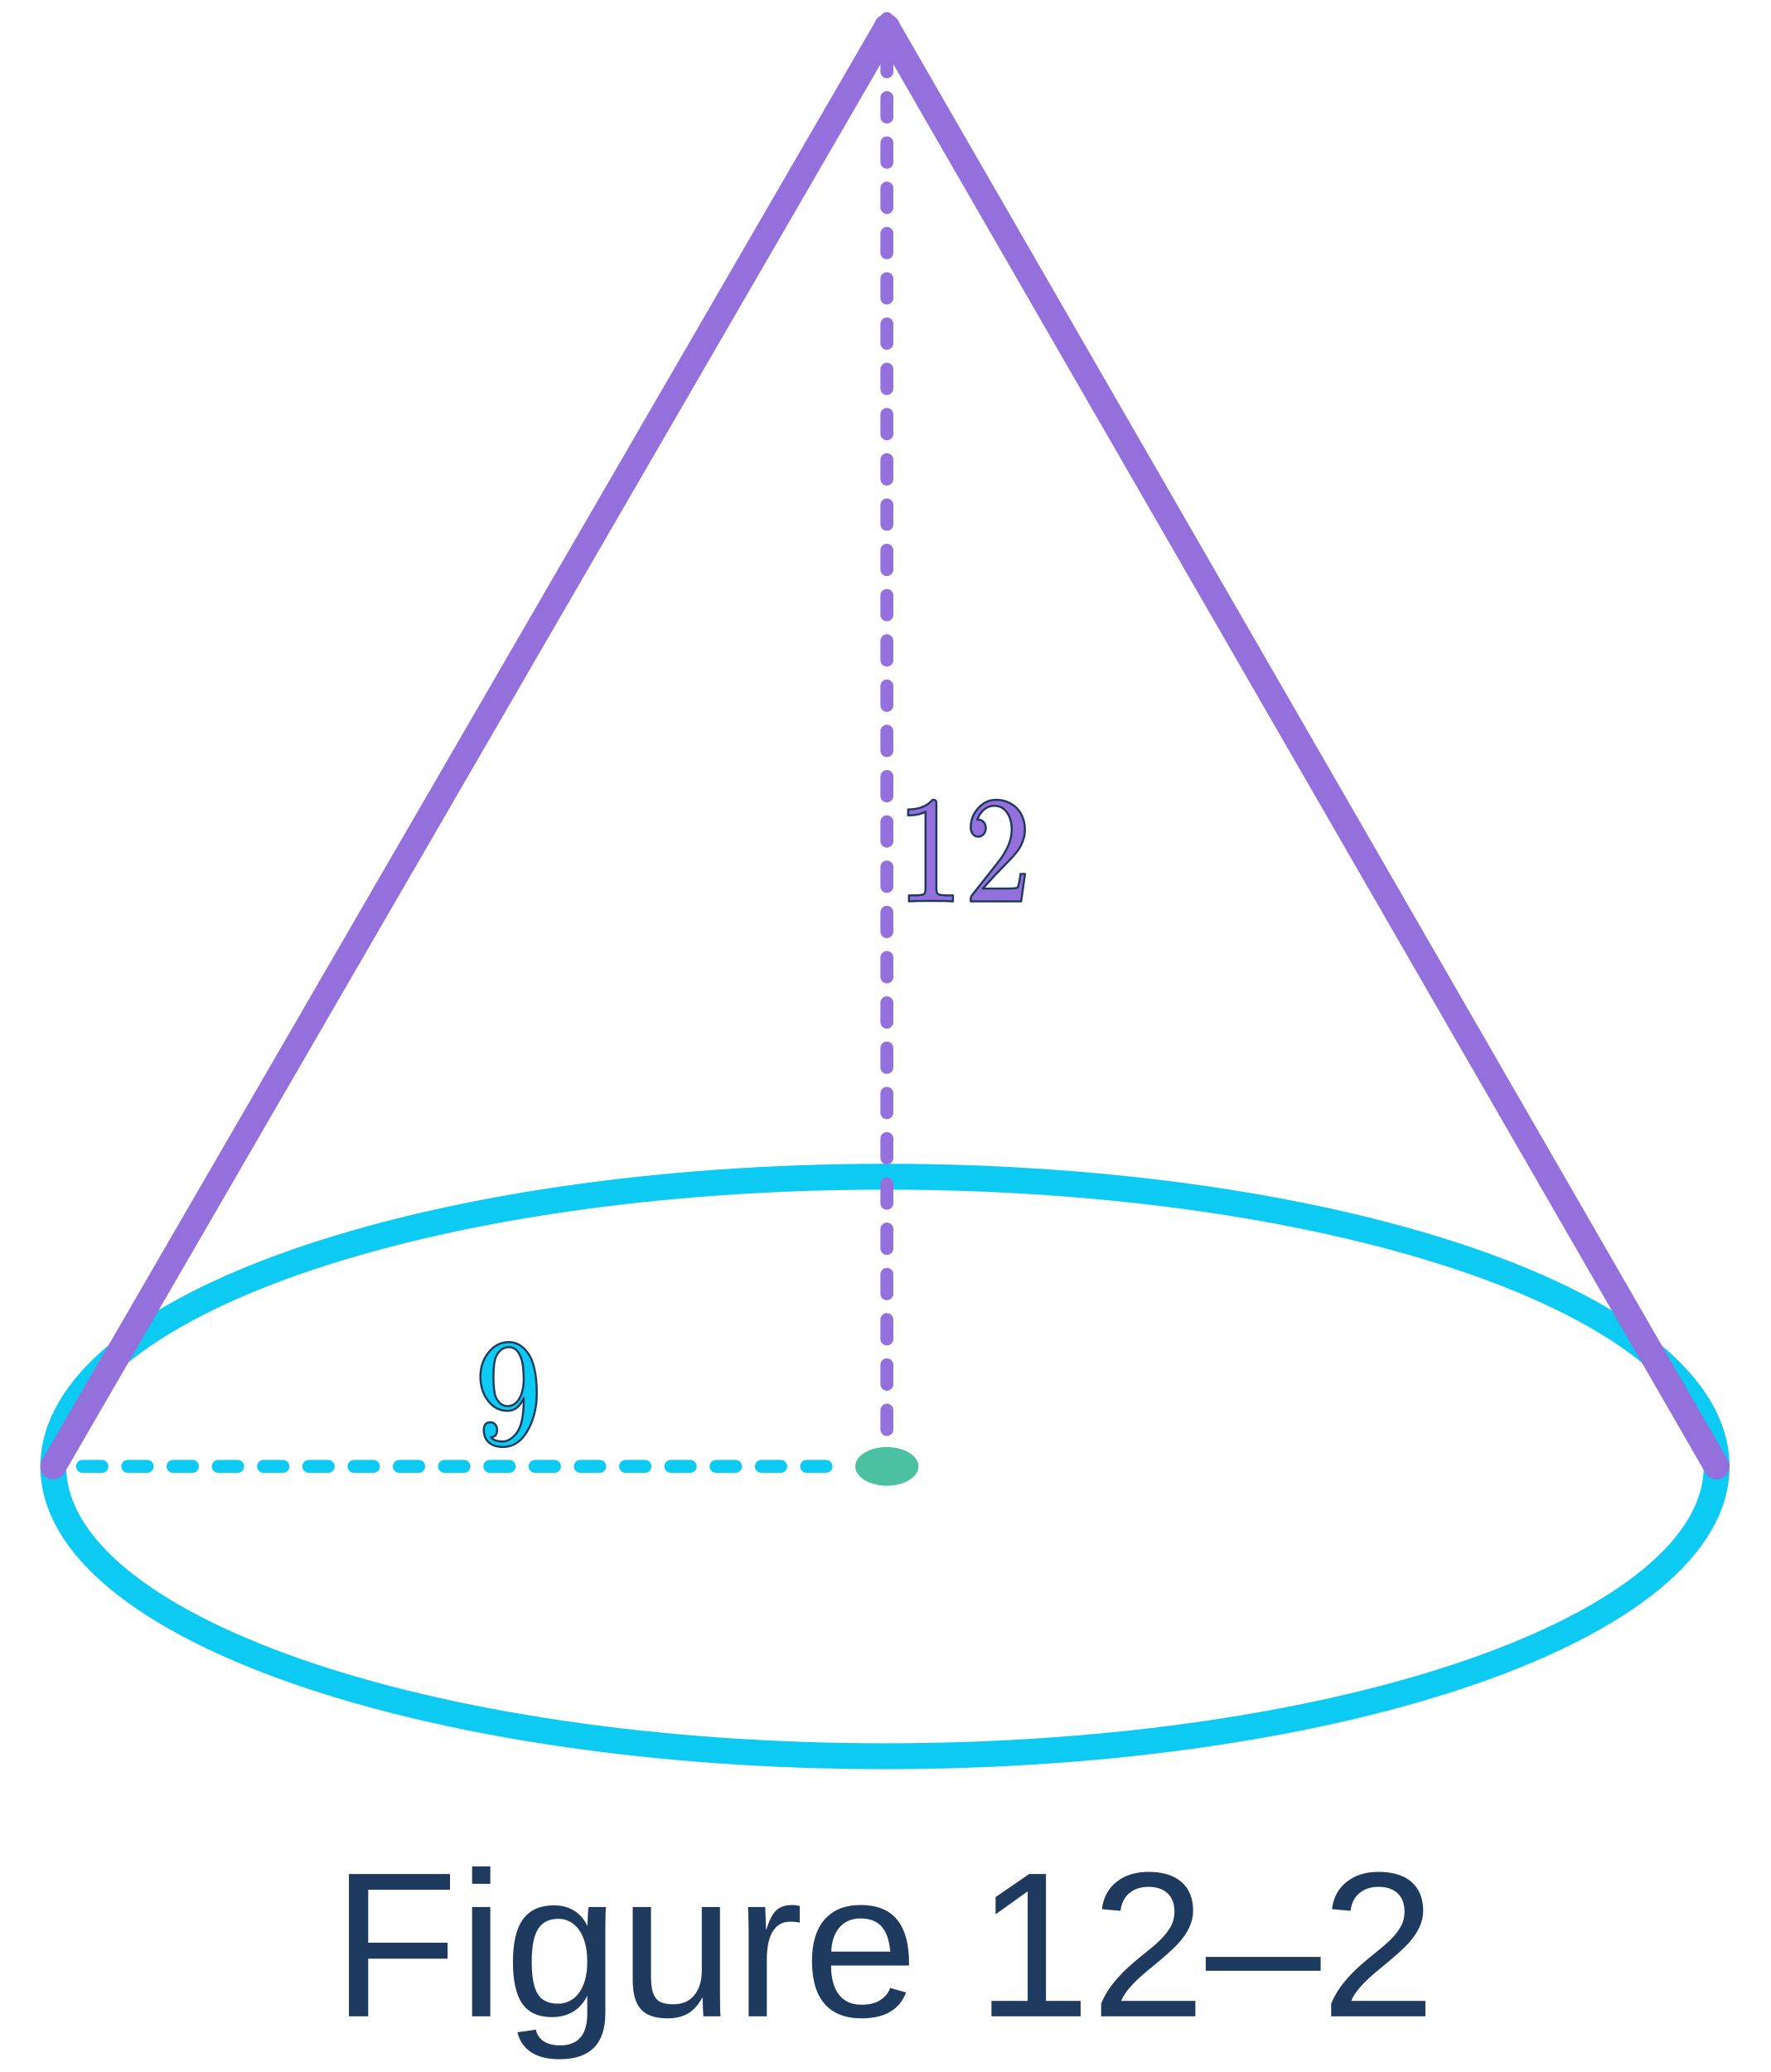
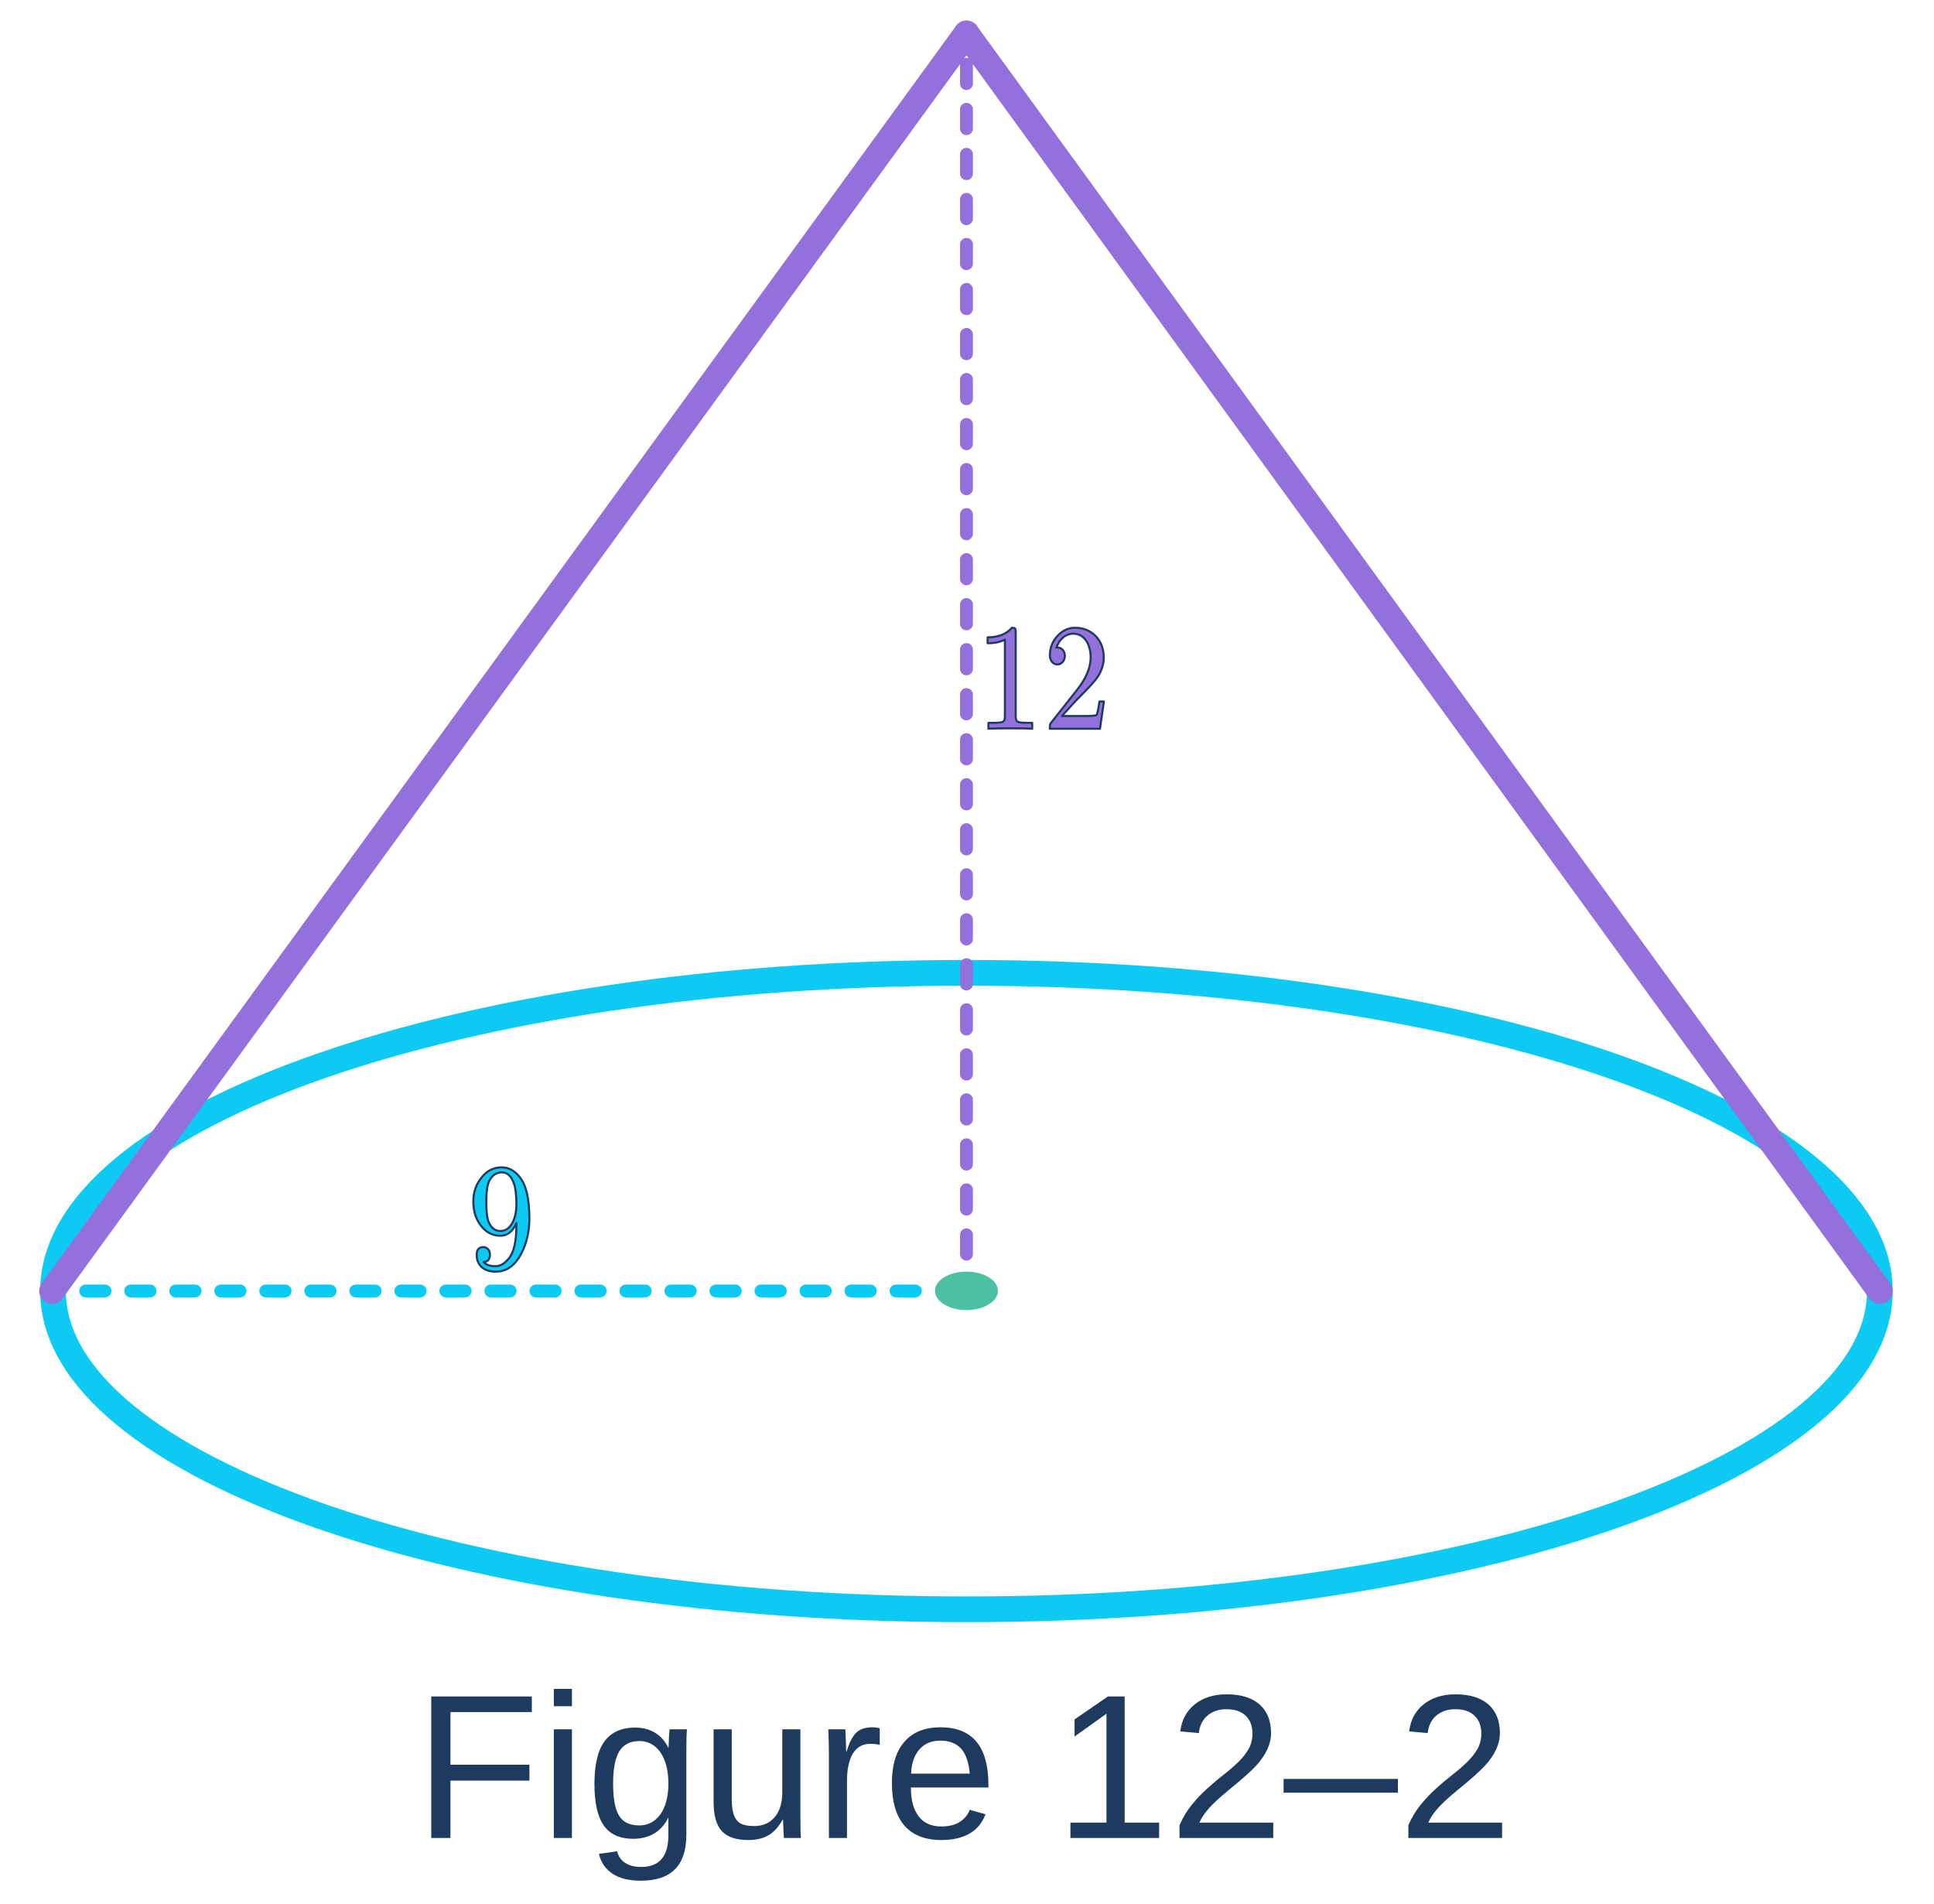
- <svg xmlns="http://www.w3.org/2000/svg" width="188" height="220" viewBox="0 0 856 990" version="1.1" xml:space="preserve" style="fill-rule:evenodd;clip-rule:evenodd;stroke-linecap:round;stroke-linejoin:round;stroke-miterlimit:1.5;">
-   <path d="M39.895,703.063l365.259,0" style="fill:none;stroke:#0dcaf2;stroke-width:6.25px;stroke-dasharray:9.38,12.5,0,0,0,0;" />
-   <g transform="matrix(100,0,0,100,694.187,968.93)">
+ <svg xmlns="http://www.w3.org/2000/svg" width="188" height="185" viewBox="0 0 940 905" version="1.1" xml:space="preserve" style="fill-rule:evenodd;clip-rule:evenodd;stroke-linecap:round;stroke-linejoin:round;stroke-miterlimit:1.5;">
+   <path d="M41.657,617.405l404.157,-0" style="fill:none;stroke:#0dcaf2;stroke-width:6.25px;stroke-dasharray:9.38,12.5,0,0,0,0;" />
+   <g transform="matrix(100,0,0,100,735.107,883.261)">
    </g>
-   <text x="160.496px" y="968.93px" style="font-family:'ArialMT', 'Arial', sans-serif;font-size:100px;fill:#1e3a5f;">Figure 12–2</text>
-   <ellipse cx="427.865" cy="703.109" rx="402.095" ry="140.079" style="fill:none;stroke:#0dcaf2;stroke-width:12.5px;stroke-linecap:square;stroke-linejoin:miter;stroke-miterlimit:4;" />
+   <text x="201.416px" y="883.261px" style="font-family:'ArialMT', 'Arial', sans-serif;font-size:100px;fill:#1e3a5f;">Figure 12–2</text>
+   <ellipse cx="469.722" cy="617.45" rx="443.953" ry="154.662" style="fill:none;stroke:#0dcaf2;stroke-width:12.5px;stroke-linecap:square;stroke-linejoin:miter;stroke-miterlimit:4;" />
  <g>
-     <path id="MJX-27-NCM-N-31" d="M450.891,380.825c-2.691,3.096 -6.63,4.643 -11.816,4.643l0,2.874c3.414,0 6.237,-0.589 8.403,-1.768l-0,37.288c-0,1.327 -0.263,2.211 -0.854,2.58c-0.59,0.368 -2.231,0.589 -4.857,0.589l-2.298,0l0,2.874c1.641,-0.147 5.186,-0.221 10.634,-0.221c5.449,0 8.993,0.074 10.634,0.221l0,-2.874l-2.297,0c-2.691,0 -4.332,-0.221 -4.858,-0.589c-0.525,-0.369 -0.853,-1.253 -0.853,-2.58l0,-40.826c0,-1.768 -0.131,-2.211 -1.838,-2.211Z" style="fill:#9370db;fill-rule:nonzero;stroke:#1e3a5f;stroke-width:1px;stroke-linecap:butt;stroke-miterlimit:2;" />
-     <path id="MJX-27-NCM-N-32" d="M481.612,380.825c-3.348,0 -6.171,1.327 -8.599,3.98c-2.429,2.653 -3.676,5.748 -3.676,9.506c-0,2.506 1.641,4.348 3.676,4.348c1.969,0 3.61,-1.916 3.61,-4.127c-0,-2.431 -1.576,-4.126 -3.676,-4.126c-0.197,-0 -0.328,-0 -0.46,0.073c1.248,-3.611 4.136,-6.78 8.271,-6.78c5.383,0 8.403,5.233 8.403,11.57c-0,4.938 -2.232,10.244 -6.696,15.844l-12.341,15.623c-0.853,1.106 -0.787,1.032 -0.787,3.169l24.353,0l1.904,-13.265l-2.167,0c-0.525,3.759 -0.984,5.896 -1.378,6.559c-0.328,0.369 -2.298,0.516 -5.908,0.516l-10.962,-0l6.367,-7.001c4.464,-4.716 10.109,-9.801 12.013,-13.707c1.312,-2.579 1.969,-5.158 1.969,-7.738c-0,-8.695 -6.039,-14.444 -13.916,-14.444Z" style="fill:#9370db;fill-rule:nonzero;stroke:#1e3a5f;stroke-width:1px;stroke-linecap:butt;stroke-miterlimit:2;" />
+     <path id="MJX-27-NCM-N-31" d="M491.837,295.093c-2.691,3.095 -6.63,4.643 -11.815,4.643l-0,2.874c3.413,0 6.236,-0.589 8.402,-1.769l-0,37.289c-0,1.327 -0.263,2.211 -0.854,2.579c-0.59,0.369 -2.231,0.59 -4.857,0.59l-2.298,-0l0,2.874c1.642,-0.147 5.186,-0.221 10.635,-0.221c5.448,-0 8.993,0.074 10.634,0.221l-0,-2.874l-2.298,-0c-2.691,-0 -4.332,-0.221 -4.857,-0.59c-0.526,-0.368 -0.854,-1.252 -0.854,-2.579l0,-40.826c0,-1.768 -0.131,-2.211 -1.838,-2.211Z" style="fill:#9370db;fill-rule:nonzero;stroke:#1e3a5f;stroke-width:1px;stroke-linecap:butt;stroke-miterlimit:2;" />
+     <path id="MJX-27-NCM-N-32" d="M522.558,295.093c-3.348,0 -6.171,1.327 -8.599,3.98c-2.429,2.653 -3.676,5.748 -3.676,9.506c-0,2.506 1.641,4.348 3.676,4.348c1.969,0 3.61,-1.916 3.61,-4.127c0,-2.432 -1.575,-4.127 -3.676,-4.127c-0.197,0 -0.328,0 -0.459,0.074c1.247,-3.611 4.135,-6.78 8.27,-6.78c5.383,0 8.403,5.233 8.403,11.57c-0,4.938 -2.232,10.244 -6.696,15.844l-12.341,15.623c-0.853,1.106 -0.787,1.032 -0.787,3.169l24.353,0l1.904,-13.265l-2.167,0c-0.525,3.759 -0.984,5.896 -1.378,6.559c-0.328,0.368 -2.298,0.516 -5.908,0.516l-10.962,-0l6.367,-7.001c4.464,-4.716 10.109,-9.801 12.013,-13.707c1.313,-2.579 1.969,-5.159 1.969,-7.738c0,-8.696 -6.039,-14.444 -13.916,-14.444Z" style="fill:#9370db;fill-rule:nonzero;stroke:#1e3a5f;stroke-width:1px;stroke-linecap:butt;stroke-miterlimit:2;" />
  </g>
  <g>
-     <path id="MJX-27-NCM-N-39" d="M237.131,681.745c-2.166,0 -3.217,1.253 -3.217,3.758c0,5.527 4.005,8.18 9.19,8.18c5.252,0 9.453,-2.947 12.538,-8.916c2.56,-4.938 3.873,-10.612 3.873,-16.95c-0,-9.359 -1.51,-15.991 -4.529,-19.897c-2.56,-3.316 -5.514,-4.937 -8.862,-4.937c-3.873,-0 -7.089,1.547 -9.65,4.716c-2.822,3.316 -4.201,7.295 -4.201,11.938c0,4.495 1.182,8.327 3.545,11.496c2.494,3.39 5.711,5.085 9.584,5.085c3.413,0 6.039,-2.063 7.811,-6.19l0,0.958c0,8.032 -1.247,13.486 -3.807,16.434c-2.035,2.431 -4.201,3.61 -6.367,3.61c-2.626,0 -4.53,-0.663 -5.777,-2.063c2.035,0 3.085,-1.326 3.085,-3.611c0,-2.063 -1.378,-3.611 -3.216,-3.611m8.336,-7.811c-2.56,-0 -4.463,-1.474 -5.776,-4.422c-0.722,-1.695 -1.116,-5.011 -1.116,-9.801c0,-4.79 0.46,-8.033 1.313,-9.875c1.444,-2.948 3.545,-4.422 6.236,-4.422c2.691,0 4.66,1.843 5.908,5.527c0.722,1.99 1.181,5.38 1.181,10.17c0,6.411 -2.56,12.823 -7.746,12.823Z" style="fill:#0dcaf2;fill-rule:nonzero;stroke:#1e3a5f;stroke-width:1px;stroke-linecap:butt;stroke-miterlimit:2;" />
+     <path id="MJX-27-NCM-N-39" d="M234.914,596.086c-2.167,0 -3.217,1.253 -3.217,3.759c0,5.527 4.004,8.18 9.19,8.18c5.252,-0 9.453,-2.948 12.538,-8.917c2.56,-4.938 3.873,-10.612 3.873,-16.95c-0,-9.359 -1.51,-15.991 -4.53,-19.897c-2.56,-3.316 -5.514,-4.937 -8.861,-4.937c-3.873,-0 -7.09,1.547 -9.65,4.716c-2.822,3.316 -4.201,7.296 -4.201,11.938c0,4.496 1.182,8.328 3.545,11.497c2.494,3.389 5.711,5.084 9.584,5.084c3.413,0 6.039,-2.063 7.811,-6.19l0,0.958c0,8.033 -1.247,13.486 -3.807,16.434c-2.035,2.432 -4.201,3.611 -6.368,3.611c-2.625,-0 -4.529,-0.664 -5.776,-2.064c2.035,0 3.085,-1.326 3.085,-3.611c0,-2.063 -1.378,-3.611 -3.216,-3.611m8.336,-7.811c-2.56,-0 -4.463,-1.474 -5.776,-4.422c-0.722,-1.695 -1.116,-5.011 -1.116,-9.801c-0,-4.79 0.459,-8.032 1.313,-9.875c1.444,-2.948 3.544,-4.421 6.236,-4.421c2.691,-0 4.66,1.842 5.907,5.527c0.723,1.989 1.182,5.379 1.182,10.169c0,6.412 -2.56,12.823 -7.746,12.823Z" style="fill:#0dcaf2;fill-rule:nonzero;stroke:#1e3a5f;stroke-width:1px;stroke-linecap:butt;stroke-miterlimit:2;" />
  </g>
-   <path d="M428.794,685.238l0,-682.113" style="fill:none;stroke:#9370db;stroke-width:6.25px;stroke-dasharray:9.38,12.5,0,0,0,0;" />
-   <path d="M428.778,7.271l401.182,695.821" style="fill:none;stroke:#9370db;stroke-width:12.5px;" />
-   <path d="M428.849,7.282l-403.115,695.818" style="fill:none;stroke:#9370db;stroke-width:12.5px;" />
-   <path d="M413.495,703.078c0,-5.163 6.854,-9.354 15.295,-9.354c8.442,-0 15.295,4.191 15.295,9.354c0,5.163 -6.853,9.355 -15.295,9.355c-8.441,0 -15.295,-4.192 -15.295,-9.355Z" style="fill:#4cc1a1;" />
+   <path d="M469.74,599.506l0,-593.318" style="fill:none;stroke:#9370db;stroke-width:6.25px;stroke-dasharray:9.38,12.5,0,0,0,0;" />
+   <path d="M469.741,6.25l443.935,611.183" style="fill:none;stroke:#9370db;stroke-width:12.5px;" />
+   <path d="M469.742,6.25l-444.443,611.192" style="fill:none;stroke:#9370db;stroke-width:12.5px;" />
+   <path d="M454.441,617.346c0,-5.163 6.854,-9.354 15.295,-9.354c8.442,-0 15.295,4.191 15.295,9.354c0,5.163 -6.853,9.355 -15.295,9.355c-8.441,0 -15.295,-4.192 -15.295,-9.355Z" style="fill:#4cc1a1;" />
</svg>
